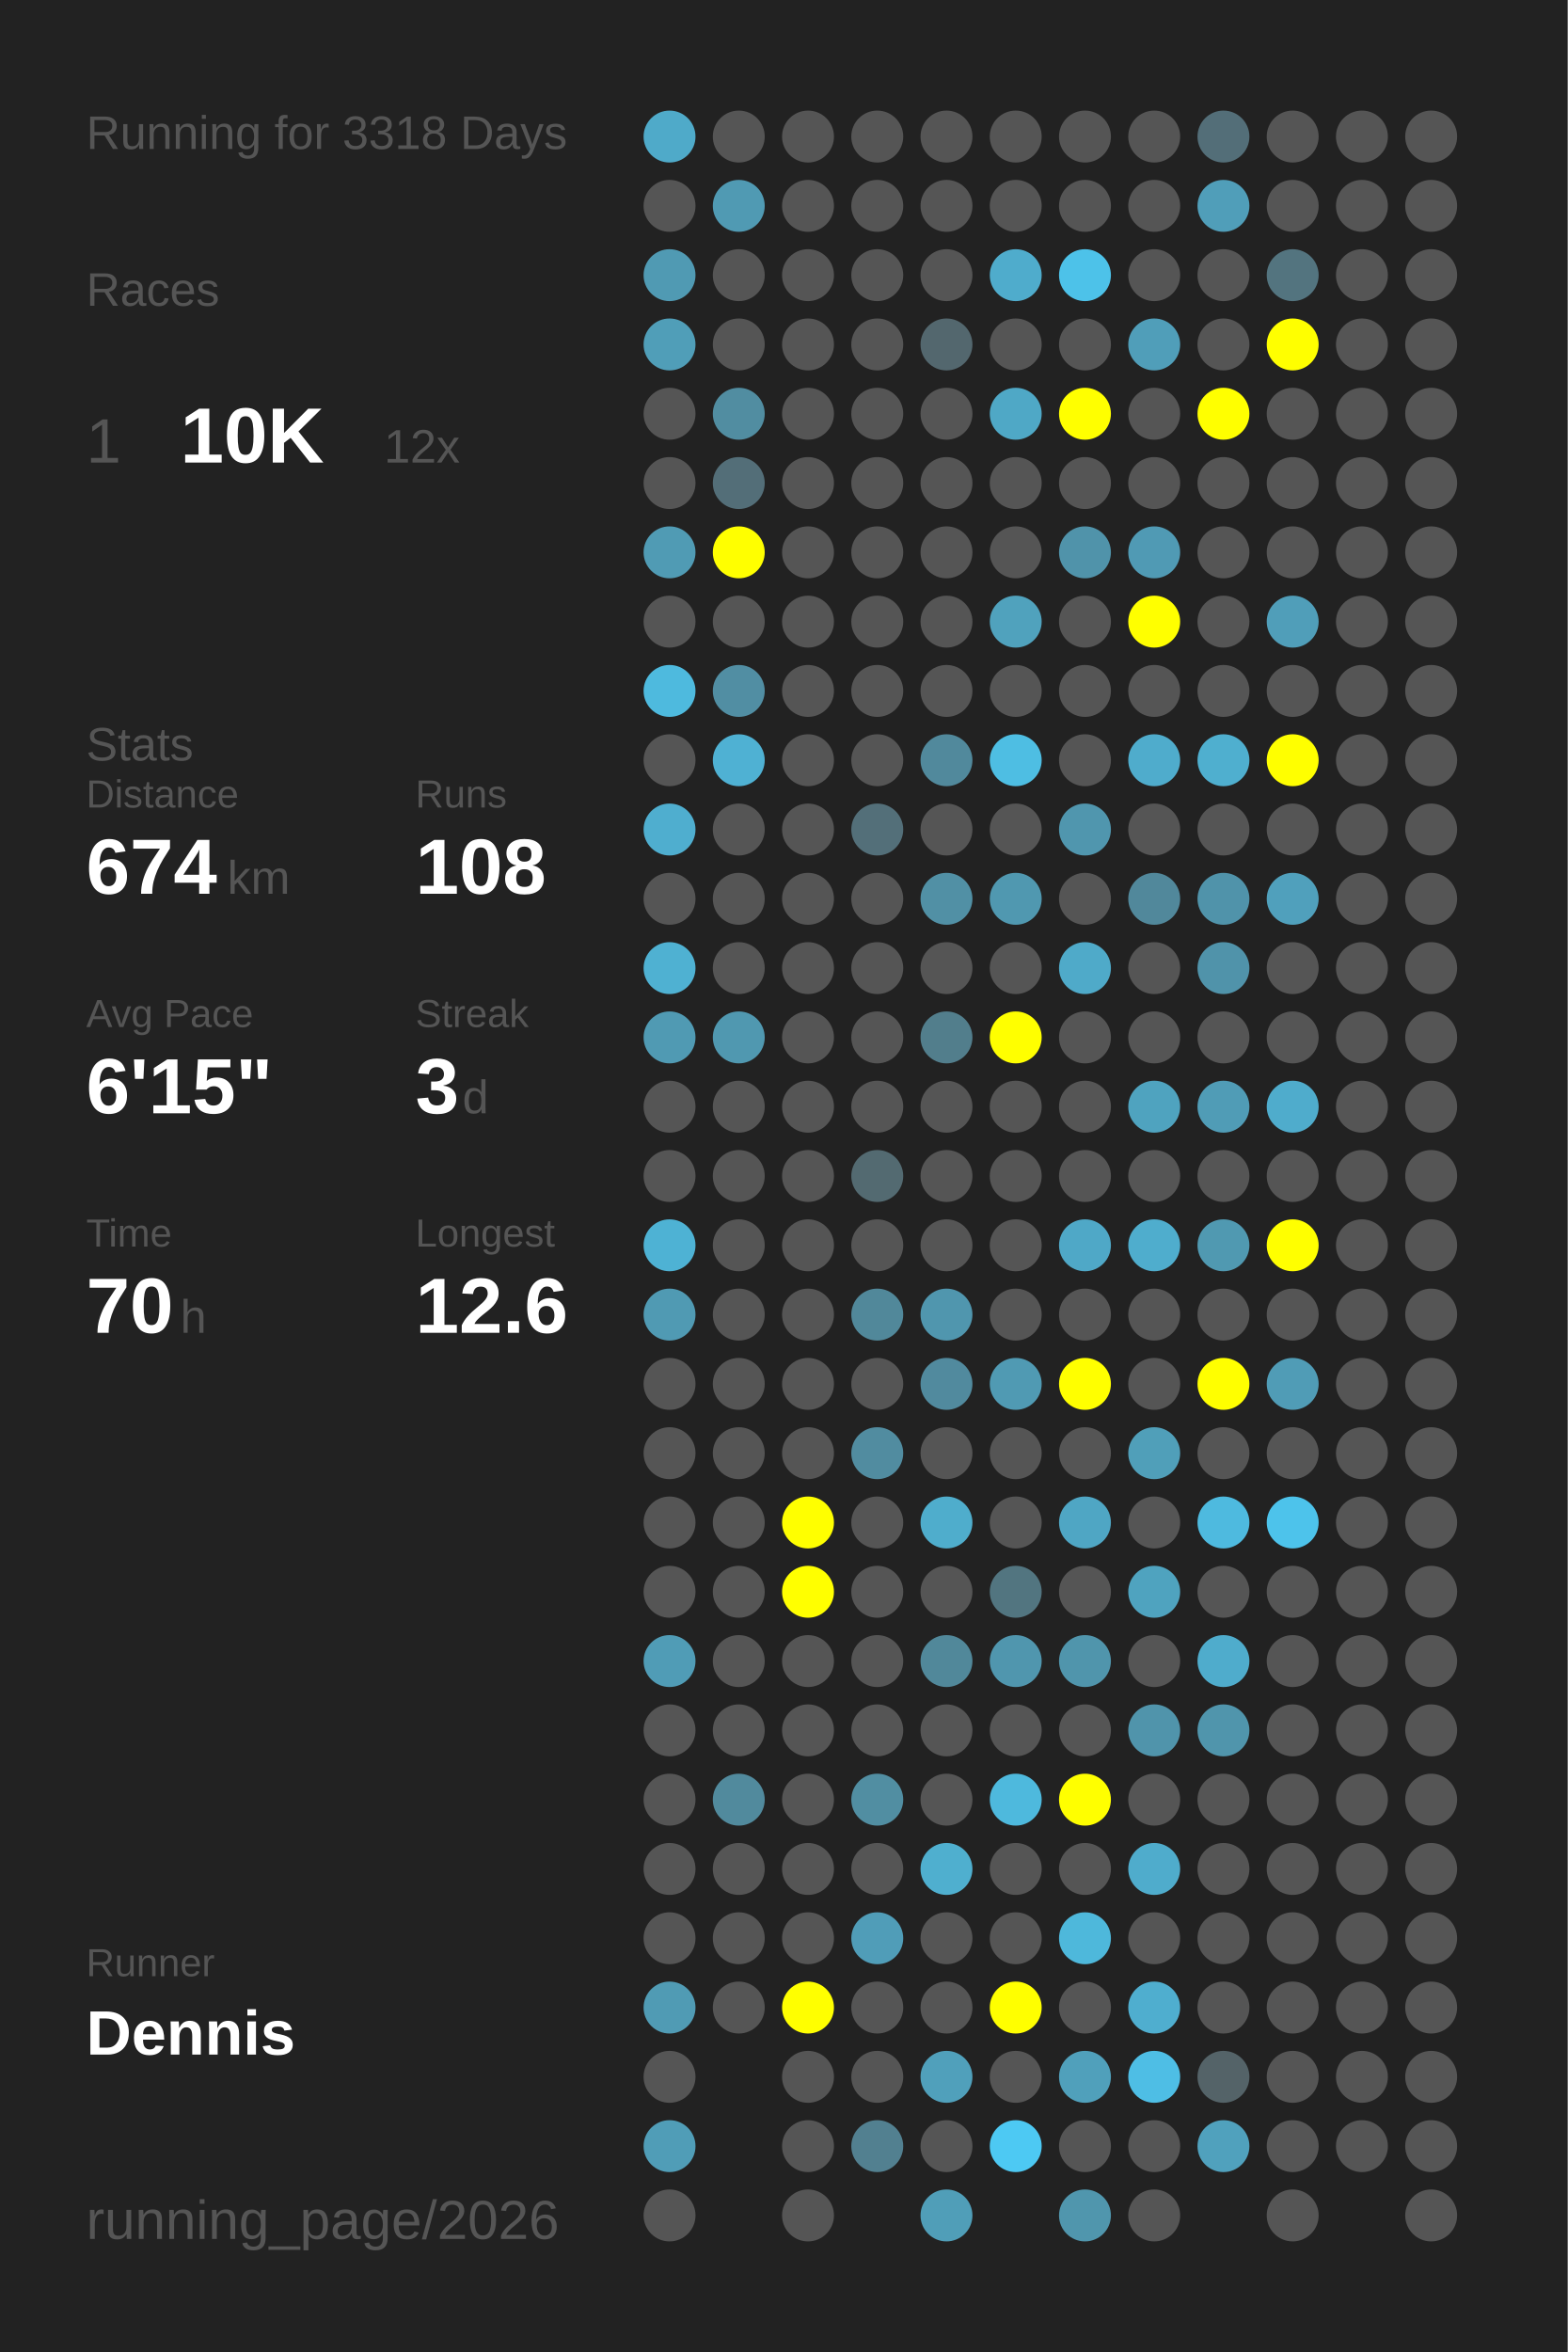
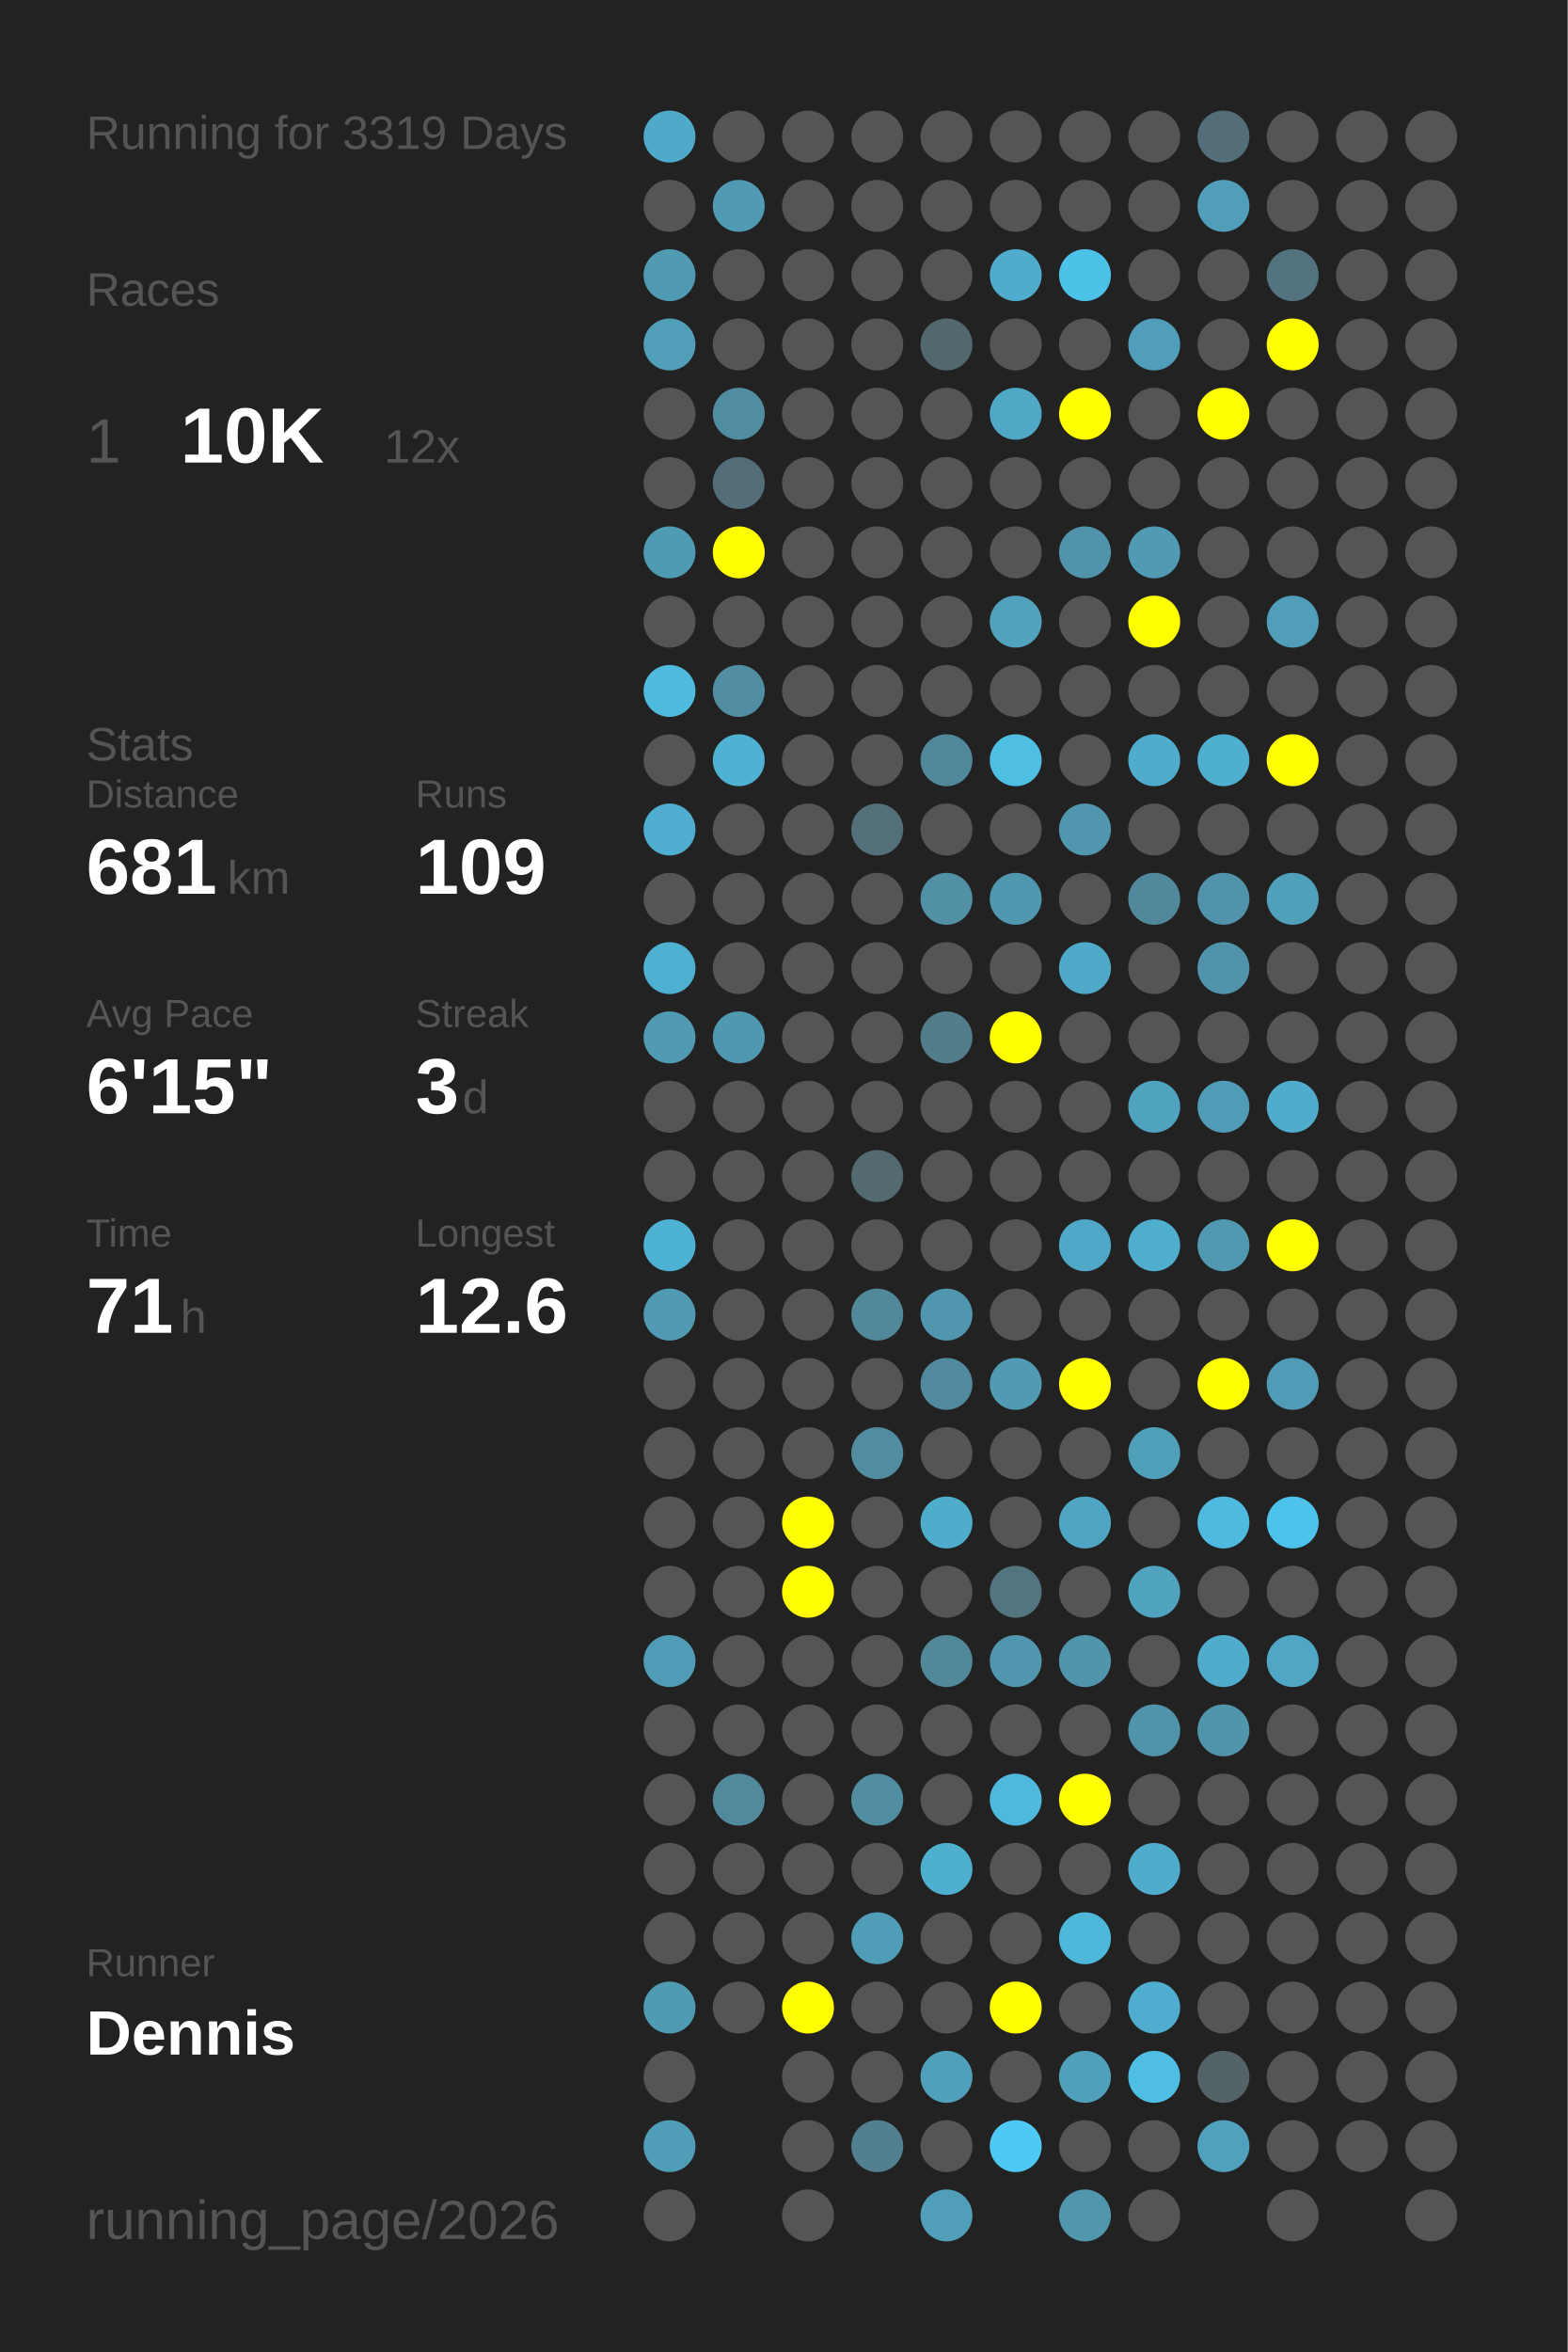
<svg xmlns="http://www.w3.org/2000/svg" baseProfile="full" height="300mm" version="1.1" viewBox="0,0,200,300" width="200mm">
  <defs />
  <rect fill="#222222" height="300" width="200" x="0" y="0" />
-   <text fill="#555555" style="font-size:6px; font-family:Arial;" x="11" y="19">Running for 3318 Days</text>
+   <text fill="#555555" style="font-size:6px; font-family:Arial;" x="11" y="19">Running for 3319 Days</text>
  <text fill="#555555" style="font-size:6px; font-family:Arial;" x="11" y="39">Races</text>
  <text fill="#555555" style="font-size:8px; font-family:Arial;" x="11" y="59">1</text>
  <text fill="#FFFFFF" style="font-size:10px; font-family:Arial; font-weight:bold;" x="23" y="59">10K</text>
  <text fill="#555555" style="font-size:6px; font-family:Arial;" x="49" y="59">12x</text>
  <text fill="#555555" style="font-size:6px; font-family:Arial;" x="11" y="97">Stats</text>
  <text fill="#555555" style="font-size:5px; font-family:Arial;" x="11" y="103">Distance</text>
-   <text fill="#FFFFFF" style="font-size:10px; font-family:Arial; font-weight:bold;" x="11" y="114">674</text>
+   <text fill="#FFFFFF" style="font-size:10px; font-family:Arial; font-weight:bold;" x="11" y="114">681</text>
  <text fill="#555555" style="font-size:6px; font-family:Arial;" x="29" y="114">km</text>
  <text fill="#555555" style="font-size:5px; font-family:Arial;" x="53" y="103">Runs</text>
-   <text fill="#FFFFFF" style="font-size:10px; font-family:Arial; font-weight:bold;" x="53" y="114">108</text>
+   <text fill="#FFFFFF" style="font-size:10px; font-family:Arial; font-weight:bold;" x="53" y="114">109</text>
  <text fill="#555555" style="font-size:5px; font-family:Arial;" x="11" y="131">Avg Pace</text>
  <text fill="#FFFFFF" style="font-size:10px; font-family:Arial; font-weight:bold;" x="11" y="142">6'15"</text>
  <text fill="#555555" style="font-size:5px; font-family:Arial;" x="53" y="131">Streak</text>
  <text fill="#FFFFFF" style="font-size:10px; font-family:Arial; font-weight:bold;" x="53" y="142">3</text>
  <text fill="#555555" style="font-size:6px; font-family:Arial;" x="59" y="142">d</text>
  <text fill="#555555" style="font-size:5px; font-family:Arial;" x="11" y="159">Time</text>
-   <text fill="#FFFFFF" style="font-size:10px; font-family:Arial; font-weight:bold;" x="11" y="170">70</text>
+   <text fill="#FFFFFF" style="font-size:10px; font-family:Arial; font-weight:bold;" x="11" y="170">71</text>
  <text fill="#555555" style="font-size:6px; font-family:Arial;" x="23" y="170">h</text>
  <text fill="#555555" style="font-size:5px; font-family:Arial;" x="53" y="159">Longest</text>
  <text fill="#FFFFFF" style="font-size:10px; font-family:Arial; font-weight:bold;" x="53" y="170">12.6</text>
  <text fill="#555555" style="font-size:5px; font-family:Arial;" x="11" y="252.065">Runner</text>
  <text fill="#FFFFFF" style="font-size:8px; font-family:Arial; font-weight:bold;" x="11" y="262.065">Dennis</text>
  <text fill="#555555" style="font-size:7px; font-family:Arial;" x="11" y="285.581">running_page/2026</text>
  <circle cx="85.417" cy="17.419" fill="#4faac9" r="3.312" />
  <circle cx="85.417" cy="26.258" fill="#555555" r="3.312" />
  <circle cx="85.417" cy="35.097" fill="#509ab3" r="3.312" />
  <circle cx="85.417" cy="43.935" fill="#509eb8" r="3.312" />
  <circle cx="85.417" cy="52.774" fill="#555555" r="3.312" />
  <circle cx="85.417" cy="61.613" fill="#555555" r="3.312" />
  <circle cx="85.417" cy="70.452" fill="#509bb4" r="3.312" />
  <circle cx="85.417" cy="79.29" fill="#555555" r="3.312" />
  <circle cx="85.417" cy="88.129" fill="#4ebade" r="3.312" />
  <circle cx="85.417" cy="96.968" fill="#555555" r="3.312" />
  <circle cx="85.417" cy="105.806" fill="#4faecf" r="3.312" />
  <circle cx="85.417" cy="114.645" fill="#555555" r="3.312" />
  <circle cx="85.417" cy="123.484" fill="#4fb1d2" r="3.312" />
  <circle cx="85.417" cy="132.323" fill="#509ab3" r="3.312" />
  <circle cx="85.417" cy="141.161" fill="#555555" r="3.312" />
  <circle cx="85.417" cy="150" fill="#555555" r="3.312" />
  <circle cx="85.417" cy="158.839" fill="#4eb2d4" r="3.312" />
  <circle cx="85.417" cy="167.677" fill="#509ab3" r="3.312" />
  <circle cx="85.417" cy="176.516" fill="#555555" r="3.312" />
  <circle cx="85.417" cy="185.355" fill="#555555" r="3.312" />
  <circle cx="85.417" cy="194.194" fill="#555555" r="3.312" />
  <circle cx="85.417" cy="203.032" fill="#555555" r="3.312" />
  <circle cx="85.417" cy="211.871" fill="#509cb6" r="3.312" />
  <circle cx="85.417" cy="220.71" fill="#555555" r="3.312" />
  <circle cx="85.417" cy="229.548" fill="#555555" r="3.312" />
  <circle cx="85.417" cy="238.387" fill="#555555" r="3.312" />
  <circle cx="85.417" cy="247.226" fill="#555555" r="3.312" />
  <circle cx="85.417" cy="256.065" fill="#509bb4" r="3.312" />
  <circle cx="85.417" cy="264.903" fill="#555555" r="3.312" />
  <circle cx="85.417" cy="273.742" fill="#509db7" r="3.312" />
  <circle cx="85.417" cy="282.581" fill="#555555" r="3.312" />
  <circle cx="94.25" cy="17.419" fill="#555555" r="3.312" />
  <circle cx="94.25" cy="26.258" fill="#509ab3" r="3.312" />
  <circle cx="94.25" cy="35.097" fill="#555555" r="3.312" />
  <circle cx="94.25" cy="43.935" fill="#555555" r="3.312" />
  <circle cx="94.25" cy="52.774" fill="#518da1" r="3.312" />
  <circle cx="94.25" cy="61.613" fill="#536e78" r="3.312" />
  <circle cx="94.25" cy="70.452" fill="#FFFF00" r="3.312" />
  <circle cx="94.25" cy="79.29" fill="#555555" r="3.312" />
  <circle cx="94.25" cy="88.129" fill="#518ea3" r="3.312" />
  <circle cx="94.25" cy="96.968" fill="#4fb1d3" r="3.312" />
  <circle cx="94.25" cy="105.806" fill="#555555" r="3.312" />
  <circle cx="94.25" cy="114.645" fill="#555555" r="3.312" />
  <circle cx="94.25" cy="123.484" fill="#555555" r="3.312" />
  <circle cx="94.25" cy="132.323" fill="#5098b0" r="3.312" />
  <circle cx="94.25" cy="141.161" fill="#555555" r="3.312" />
  <circle cx="94.25" cy="150" fill="#555555" r="3.312" />
  <circle cx="94.25" cy="158.839" fill="#555555" r="3.312" />
  <circle cx="94.25" cy="167.677" fill="#555555" r="3.312" />
  <circle cx="94.25" cy="176.516" fill="#555555" r="3.312" />
  <circle cx="94.25" cy="185.355" fill="#555555" r="3.312" />
  <circle cx="94.25" cy="194.194" fill="#555555" r="3.312" />
  <circle cx="94.25" cy="203.032" fill="#555555" r="3.312" />
  <circle cx="94.25" cy="211.871" fill="#555555" r="3.312" />
  <circle cx="94.25" cy="220.71" fill="#555555" r="3.312" />
  <circle cx="94.25" cy="229.548" fill="#518a9d" r="3.312" />
  <circle cx="94.25" cy="238.387" fill="#555555" r="3.312" />
  <circle cx="94.25" cy="247.226" fill="#555555" r="3.312" />
  <circle cx="94.25" cy="256.065" fill="#555555" r="3.312" />
  <circle cx="103.083" cy="17.419" fill="#555555" r="3.312" />
  <circle cx="103.083" cy="26.258" fill="#555555" r="3.312" />
  <circle cx="103.083" cy="35.097" fill="#555555" r="3.312" />
  <circle cx="103.083" cy="43.935" fill="#555555" r="3.312" />
  <circle cx="103.083" cy="52.774" fill="#555555" r="3.312" />
  <circle cx="103.083" cy="61.613" fill="#555555" r="3.312" />
  <circle cx="103.083" cy="70.452" fill="#555555" r="3.312" />
  <circle cx="103.083" cy="79.29" fill="#555555" r="3.312" />
  <circle cx="103.083" cy="88.129" fill="#555555" r="3.312" />
  <circle cx="103.083" cy="96.968" fill="#555555" r="3.312" />
  <circle cx="103.083" cy="105.806" fill="#555555" r="3.312" />
  <circle cx="103.083" cy="114.645" fill="#555555" r="3.312" />
  <circle cx="103.083" cy="123.484" fill="#555555" r="3.312" />
  <circle cx="103.083" cy="132.323" fill="#555555" r="3.312" />
  <circle cx="103.083" cy="141.161" fill="#555555" r="3.312" />
  <circle cx="103.083" cy="150" fill="#555555" r="3.312" />
  <circle cx="103.083" cy="158.839" fill="#555555" r="3.312" />
  <circle cx="103.083" cy="167.677" fill="#555555" r="3.312" />
  <circle cx="103.083" cy="176.516" fill="#555555" r="3.312" />
  <circle cx="103.083" cy="185.355" fill="#555555" r="3.312" />
  <circle cx="103.083" cy="194.194" fill="#FFFF00" r="3.312" />
  <circle cx="103.083" cy="203.032" fill="#FFFF00" r="3.312" />
  <circle cx="103.083" cy="211.871" fill="#555555" r="3.312" />
  <circle cx="103.083" cy="220.71" fill="#555555" r="3.312" />
  <circle cx="103.083" cy="229.548" fill="#555555" r="3.312" />
  <circle cx="103.083" cy="238.387" fill="#555555" r="3.312" />
  <circle cx="103.083" cy="247.226" fill="#555555" r="3.312" />
  <circle cx="103.083" cy="256.065" fill="#FFFF00" r="3.312" />
  <circle cx="103.083" cy="264.903" fill="#555555" r="3.312" />
  <circle cx="103.083" cy="273.742" fill="#555555" r="3.312" />
  <circle cx="103.083" cy="282.581" fill="#555555" r="3.312" />
  <circle cx="111.917" cy="17.419" fill="#555555" r="3.312" />
  <circle cx="111.917" cy="26.258" fill="#555555" r="3.312" />
  <circle cx="111.917" cy="35.097" fill="#555555" r="3.312" />
  <circle cx="111.917" cy="43.935" fill="#555555" r="3.312" />
  <circle cx="111.917" cy="52.774" fill="#555555" r="3.312" />
  <circle cx="111.917" cy="61.613" fill="#555555" r="3.312" />
  <circle cx="111.917" cy="70.452" fill="#555555" r="3.312" />
  <circle cx="111.917" cy="79.29" fill="#555555" r="3.312" />
  <circle cx="111.917" cy="88.129" fill="#555555" r="3.312" />
  <circle cx="111.917" cy="96.968" fill="#555555" r="3.312" />
  <circle cx="111.917" cy="105.806" fill="#536f79" r="3.312" />
  <circle cx="111.917" cy="114.645" fill="#555555" r="3.312" />
  <circle cx="111.917" cy="123.484" fill="#555555" r="3.312" />
  <circle cx="111.917" cy="132.323" fill="#555555" r="3.312" />
  <circle cx="111.917" cy="141.161" fill="#555555" r="3.312" />
  <circle cx="111.917" cy="150" fill="#536a71" r="3.312" />
  <circle cx="111.917" cy="158.839" fill="#555555" r="3.312" />
  <circle cx="111.917" cy="167.677" fill="#51889a" r="3.312" />
  <circle cx="111.917" cy="176.516" fill="#555555" r="3.312" />
  <circle cx="111.917" cy="185.355" fill="#518ca0" r="3.312" />
  <circle cx="111.917" cy="194.194" fill="#555555" r="3.312" />
  <circle cx="111.917" cy="203.032" fill="#555555" r="3.312" />
  <circle cx="111.917" cy="211.871" fill="#555555" r="3.312" />
  <circle cx="111.917" cy="220.71" fill="#555555" r="3.312" />
  <circle cx="111.917" cy="229.548" fill="#518ea2" r="3.312" />
  <circle cx="111.917" cy="238.387" fill="#555555" r="3.312" />
  <circle cx="111.917" cy="247.226" fill="#509db8" r="3.312" />
  <circle cx="111.917" cy="256.065" fill="#555555" r="3.312" />
  <circle cx="111.917" cy="264.903" fill="#555555" r="3.312" />
  <circle cx="111.917" cy="273.742" fill="#528090" r="3.312" />
  <circle cx="120.75" cy="17.419" fill="#555555" r="3.312" />
  <circle cx="120.75" cy="26.258" fill="#555555" r="3.312" />
  <circle cx="120.75" cy="35.097" fill="#555555" r="3.312" />
  <circle cx="120.75" cy="43.935" fill="#53676e" r="3.312" />
  <circle cx="120.75" cy="52.774" fill="#555555" r="3.312" />
  <circle cx="120.75" cy="61.613" fill="#555555" r="3.312" />
  <circle cx="120.75" cy="70.452" fill="#555555" r="3.312" />
  <circle cx="120.75" cy="79.29" fill="#555555" r="3.312" />
  <circle cx="120.75" cy="88.129" fill="#555555" r="3.312" />
  <circle cx="120.75" cy="96.968" fill="#51899c" r="3.312" />
  <circle cx="120.75" cy="105.806" fill="#555555" r="3.312" />
  <circle cx="120.75" cy="114.645" fill="#5190a5" r="3.312" />
  <circle cx="120.75" cy="123.484" fill="#555555" r="3.312" />
  <circle cx="120.75" cy="132.323" fill="#527e8c" r="3.312" />
  <circle cx="120.75" cy="141.161" fill="#555555" r="3.312" />
  <circle cx="120.75" cy="150" fill="#555555" r="3.312" />
  <circle cx="120.75" cy="158.839" fill="#555555" r="3.312" />
  <circle cx="120.75" cy="167.677" fill="#5096ae" r="3.312" />
  <circle cx="120.75" cy="176.516" fill="#518a9e" r="3.312" />
  <circle cx="120.75" cy="185.355" fill="#555555" r="3.312" />
  <circle cx="120.75" cy="194.194" fill="#4fadcc" r="3.312" />
  <circle cx="120.75" cy="203.032" fill="#555555" r="3.312" />
  <circle cx="120.75" cy="211.871" fill="#51889a" r="3.312" />
  <circle cx="120.75" cy="220.71" fill="#555555" r="3.312" />
  <circle cx="120.75" cy="229.548" fill="#555555" r="3.312" />
  <circle cx="120.75" cy="238.387" fill="#4fafcf" r="3.312" />
  <circle cx="120.75" cy="247.226" fill="#555555" r="3.312" />
  <circle cx="120.75" cy="256.065" fill="#555555" r="3.312" />
  <circle cx="120.75" cy="264.903" fill="#50a0bb" r="3.312" />
  <circle cx="120.75" cy="273.742" fill="#555555" r="3.312" />
  <circle cx="120.75" cy="282.581" fill="#509eb8" r="3.312" />
  <circle cx="129.583" cy="17.419" fill="#555555" r="3.312" />
  <circle cx="129.583" cy="26.258" fill="#555555" r="3.312" />
  <circle cx="129.583" cy="35.097" fill="#4faccc" r="3.312" />
  <circle cx="129.583" cy="43.935" fill="#555555" r="3.312" />
  <circle cx="129.583" cy="52.774" fill="#4fa8c6" r="3.312" />
  <circle cx="129.583" cy="61.613" fill="#555555" r="3.312" />
  <circle cx="129.583" cy="70.452" fill="#555555" r="3.312" />
  <circle cx="129.583" cy="79.29" fill="#50a2bd" r="3.312" />
  <circle cx="129.583" cy="88.129" fill="#555555" r="3.312" />
  <circle cx="129.583" cy="96.968" fill="#4ebee3" r="3.312" />
  <circle cx="129.583" cy="105.806" fill="#555555" r="3.312" />
  <circle cx="129.583" cy="114.645" fill="#5098b0" r="3.312" />
  <circle cx="129.583" cy="123.484" fill="#555555" r="3.312" />
  <circle cx="129.583" cy="132.323" fill="#FFFF00" r="3.312" />
  <circle cx="129.583" cy="141.161" fill="#555555" r="3.312" />
  <circle cx="129.583" cy="150" fill="#555555" r="3.312" />
  <circle cx="129.583" cy="158.839" fill="#555555" r="3.312" />
  <circle cx="129.583" cy="167.677" fill="#555555" r="3.312" />
  <circle cx="129.583" cy="176.516" fill="#509ab3" r="3.312" />
  <circle cx="129.583" cy="185.355" fill="#555555" r="3.312" />
  <circle cx="129.583" cy="194.194" fill="#555555" r="3.312" />
  <circle cx="129.583" cy="203.032" fill="#527580" r="3.312" />
  <circle cx="129.583" cy="211.871" fill="#5096ae" r="3.312" />
  <circle cx="129.583" cy="220.71" fill="#555555" r="3.312" />
  <circle cx="129.583" cy="229.548" fill="#4eb9dd" r="3.312" />
  <circle cx="129.583" cy="238.387" fill="#555555" r="3.312" />
  <circle cx="129.583" cy="247.226" fill="#555555" r="3.312" />
  <circle cx="129.583" cy="256.065" fill="#FFFF00" r="3.312" />
  <circle cx="129.583" cy="264.903" fill="#555555" r="3.312" />
  <circle cx="129.583" cy="273.742" fill="#4dc9f3" r="3.312" />
  <circle cx="138.417" cy="17.419" fill="#555555" r="3.312" />
  <circle cx="138.417" cy="26.258" fill="#555555" r="3.312" />
  <circle cx="138.417" cy="35.097" fill="#4dc2e9" r="3.312" />
  <circle cx="138.417" cy="43.935" fill="#555555" r="3.312" />
  <circle cx="138.417" cy="52.774" fill="#FFFF00" r="3.312" />
  <circle cx="138.417" cy="61.613" fill="#555555" r="3.312" />
  <circle cx="138.417" cy="70.452" fill="#5093aa" r="3.312" />
  <circle cx="138.417" cy="79.29" fill="#555555" r="3.312" />
  <circle cx="138.417" cy="88.129" fill="#555555" r="3.312" />
  <circle cx="138.417" cy="96.968" fill="#555555" r="3.312" />
  <circle cx="138.417" cy="105.806" fill="#5096ae" r="3.312" />
  <circle cx="138.417" cy="114.645" fill="#555555" r="3.312" />
  <circle cx="138.417" cy="123.484" fill="#4faac9" r="3.312" />
  <circle cx="138.417" cy="132.323" fill="#555555" r="3.312" />
  <circle cx="138.417" cy="141.161" fill="#555555" r="3.312" />
  <circle cx="138.417" cy="150" fill="#555555" r="3.312" />
  <circle cx="138.417" cy="158.839" fill="#4fa8c7" r="3.312" />
  <circle cx="138.417" cy="167.677" fill="#555555" r="3.312" />
  <circle cx="138.417" cy="176.516" fill="#FFFF00" r="3.312" />
  <circle cx="138.417" cy="185.355" fill="#555555" r="3.312" />
  <circle cx="138.417" cy="194.194" fill="#4fa6c4" r="3.312" />
  <circle cx="138.417" cy="203.032" fill="#555555" r="3.312" />
  <circle cx="138.417" cy="211.871" fill="#5095ac" r="3.312" />
  <circle cx="138.417" cy="220.71" fill="#555555" r="3.312" />
  <circle cx="138.417" cy="229.548" fill="#FFFF00" r="3.312" />
  <circle cx="138.417" cy="238.387" fill="#555555" r="3.312" />
  <circle cx="138.417" cy="247.226" fill="#4eb8db" r="3.312" />
  <circle cx="138.417" cy="256.065" fill="#555555" r="3.312" />
  <circle cx="138.417" cy="264.903" fill="#50a0bb" r="3.312" />
  <circle cx="138.417" cy="273.742" fill="#555555" r="3.312" />
  <circle cx="138.417" cy="282.581" fill="#5096ad" r="3.312" />
  <circle cx="147.25" cy="17.419" fill="#555555" r="3.312" />
  <circle cx="147.25" cy="26.258" fill="#555555" r="3.312" />
  <circle cx="147.25" cy="35.097" fill="#555555" r="3.312" />
  <circle cx="147.25" cy="43.935" fill="#509eb9" r="3.312" />
  <circle cx="147.25" cy="52.774" fill="#555555" r="3.312" />
  <circle cx="147.25" cy="61.613" fill="#555555" r="3.312" />
  <circle cx="147.25" cy="70.452" fill="#509ab4" r="3.312" />
  <circle cx="147.25" cy="79.29" fill="#FFFF00" r="3.312" />
  <circle cx="147.25" cy="88.129" fill="#555555" r="3.312" />
  <circle cx="147.25" cy="96.968" fill="#4faccc" r="3.312" />
  <circle cx="147.25" cy="105.806" fill="#555555" r="3.312" />
  <circle cx="147.25" cy="114.645" fill="#51889b" r="3.312" />
  <circle cx="147.25" cy="123.484" fill="#555555" r="3.312" />
  <circle cx="147.25" cy="132.323" fill="#555555" r="3.312" />
  <circle cx="147.25" cy="141.161" fill="#4fa3bf" r="3.312" />
  <circle cx="147.25" cy="150" fill="#555555" r="3.312" />
  <circle cx="147.25" cy="158.839" fill="#4fadcd" r="3.312" />
  <circle cx="147.25" cy="167.677" fill="#555555" r="3.312" />
  <circle cx="147.25" cy="176.516" fill="#555555" r="3.312" />
  <circle cx="147.25" cy="185.355" fill="#509fb9" r="3.312" />
  <circle cx="147.25" cy="194.194" fill="#555555" r="3.312" />
  <circle cx="147.25" cy="203.032" fill="#4fa3bf" r="3.312" />
  <circle cx="147.25" cy="211.871" fill="#555555" r="3.312" />
  <circle cx="147.25" cy="220.71" fill="#5094ab" r="3.312" />
  <circle cx="147.25" cy="229.548" fill="#555555" r="3.312" />
  <circle cx="147.25" cy="238.387" fill="#4faccc" r="3.312" />
  <circle cx="147.25" cy="247.226" fill="#555555" r="3.312" />
  <circle cx="147.25" cy="256.065" fill="#4faecf" r="3.312" />
  <circle cx="147.25" cy="264.903" fill="#4ebee5" r="3.312" />
  <circle cx="147.25" cy="273.742" fill="#555555" r="3.312" />
  <circle cx="147.25" cy="282.581" fill="#555555" r="3.312" />
  <circle cx="156.083" cy="17.419" fill="#536e78" r="3.312" />
  <circle cx="156.083" cy="26.258" fill="#509eb9" r="3.312" />
  <circle cx="156.083" cy="35.097" fill="#555555" r="3.312" />
  <circle cx="156.083" cy="43.935" fill="#555555" r="3.312" />
  <circle cx="156.083" cy="52.774" fill="#FFFF00" r="3.312" />
  <circle cx="156.083" cy="61.613" fill="#555555" r="3.312" />
  <circle cx="156.083" cy="70.452" fill="#555555" r="3.312" />
  <circle cx="156.083" cy="79.29" fill="#555555" r="3.312" />
  <circle cx="156.083" cy="88.129" fill="#555555" r="3.312" />
  <circle cx="156.083" cy="96.968" fill="#4fafcf" r="3.312" />
  <circle cx="156.083" cy="105.806" fill="#555555" r="3.312" />
  <circle cx="156.083" cy="114.645" fill="#5093aa" r="3.312" />
  <circle cx="156.083" cy="123.484" fill="#5093aa" r="3.312" />
  <circle cx="156.083" cy="132.323" fill="#555555" r="3.312" />
  <circle cx="156.083" cy="141.161" fill="#509cb6" r="3.312" />
  <circle cx="156.083" cy="150" fill="#555555" r="3.312" />
  <circle cx="156.083" cy="158.839" fill="#5099b1" r="3.312" />
  <circle cx="156.083" cy="167.677" fill="#555555" r="3.312" />
  <circle cx="156.083" cy="176.516" fill="#FFFF00" r="3.312" />
  <circle cx="156.083" cy="185.355" fill="#555555" r="3.312" />
  <circle cx="156.083" cy="194.194" fill="#4ebadf" r="3.312" />
  <circle cx="156.083" cy="203.032" fill="#555555" r="3.312" />
  <circle cx="156.083" cy="211.871" fill="#4faccc" r="3.312" />
  <circle cx="156.083" cy="220.71" fill="#5095ac" r="3.312" />
  <circle cx="156.083" cy="229.548" fill="#555555" r="3.312" />
  <circle cx="156.083" cy="238.387" fill="#555555" r="3.312" />
  <circle cx="156.083" cy="247.226" fill="#555555" r="3.312" />
  <circle cx="156.083" cy="256.065" fill="#555555" r="3.312" />
  <circle cx="156.083" cy="264.903" fill="#546368" r="3.312" />
  <circle cx="156.083" cy="273.742" fill="#50a1bd" r="3.312" />
  <circle cx="164.917" cy="17.419" fill="#555555" r="3.312" />
  <circle cx="164.917" cy="26.258" fill="#555555" r="3.312" />
  <circle cx="164.917" cy="35.097" fill="#53747f" r="3.312" />
  <circle cx="164.917" cy="43.935" fill="#FFFF00" r="3.312" />
  <circle cx="164.917" cy="52.774" fill="#555555" r="3.312" />
  <circle cx="164.917" cy="61.613" fill="#555555" r="3.312" />
  <circle cx="164.917" cy="70.452" fill="#555555" r="3.312" />
  <circle cx="164.917" cy="79.29" fill="#509eb9" r="3.312" />
  <circle cx="164.917" cy="88.129" fill="#555555" r="3.312" />
  <circle cx="164.917" cy="96.968" fill="#FFFF00" r="3.312" />
  <circle cx="164.917" cy="105.806" fill="#555555" r="3.312" />
  <circle cx="164.917" cy="114.645" fill="#50a0bc" r="3.312" />
  <circle cx="164.917" cy="123.484" fill="#555555" r="3.312" />
  <circle cx="164.917" cy="132.323" fill="#555555" r="3.312" />
  <circle cx="164.917" cy="141.161" fill="#4faccc" r="3.312" />
  <circle cx="164.917" cy="150" fill="#555555" r="3.312" />
  <circle cx="164.917" cy="158.839" fill="#FFFF00" r="3.312" />
  <circle cx="164.917" cy="167.677" fill="#555555" r="3.312" />
  <circle cx="164.917" cy="176.516" fill="#509cb6" r="3.312" />
  <circle cx="164.917" cy="185.355" fill="#555555" r="3.312" />
  <circle cx="164.917" cy="194.194" fill="#4dc3eb" r="3.312" />
  <circle cx="164.917" cy="203.032" fill="#555555" r="3.312" />
-   <circle cx="164.917" cy="211.871" fill="#555555" r="3.312" />
+   <circle cx="164.917" cy="211.871" fill="#4fa7c5" r="3.312" />
  <circle cx="164.917" cy="220.71" fill="#555555" r="3.312" />
  <circle cx="164.917" cy="229.548" fill="#555555" r="3.312" />
  <circle cx="164.917" cy="238.387" fill="#555555" r="3.312" />
  <circle cx="164.917" cy="247.226" fill="#555555" r="3.312" />
  <circle cx="164.917" cy="256.065" fill="#555555" r="3.312" />
  <circle cx="164.917" cy="264.903" fill="#555555" r="3.312" />
  <circle cx="164.917" cy="273.742" fill="#555555" r="3.312" />
  <circle cx="164.917" cy="282.581" fill="#555555" r="3.312" />
  <circle cx="173.75" cy="17.419" fill="#555555" r="3.312" />
  <circle cx="173.75" cy="26.258" fill="#555555" r="3.312" />
  <circle cx="173.75" cy="35.097" fill="#555555" r="3.312" />
  <circle cx="173.75" cy="43.935" fill="#555555" r="3.312" />
  <circle cx="173.75" cy="52.774" fill="#555555" r="3.312" />
  <circle cx="173.75" cy="61.613" fill="#555555" r="3.312" />
  <circle cx="173.75" cy="70.452" fill="#555555" r="3.312" />
  <circle cx="173.75" cy="79.29" fill="#555555" r="3.312" />
  <circle cx="173.75" cy="88.129" fill="#555555" r="3.312" />
  <circle cx="173.75" cy="96.968" fill="#555555" r="3.312" />
  <circle cx="173.75" cy="105.806" fill="#555555" r="3.312" />
  <circle cx="173.75" cy="114.645" fill="#555555" r="3.312" />
  <circle cx="173.75" cy="123.484" fill="#555555" r="3.312" />
  <circle cx="173.75" cy="132.323" fill="#555555" r="3.312" />
  <circle cx="173.75" cy="141.161" fill="#555555" r="3.312" />
  <circle cx="173.75" cy="150" fill="#555555" r="3.312" />
  <circle cx="173.75" cy="158.839" fill="#555555" r="3.312" />
  <circle cx="173.75" cy="167.677" fill="#555555" r="3.312" />
  <circle cx="173.75" cy="176.516" fill="#555555" r="3.312" />
  <circle cx="173.75" cy="185.355" fill="#555555" r="3.312" />
  <circle cx="173.75" cy="194.194" fill="#555555" r="3.312" />
  <circle cx="173.75" cy="203.032" fill="#555555" r="3.312" />
  <circle cx="173.75" cy="211.871" fill="#555555" r="3.312" />
  <circle cx="173.75" cy="220.71" fill="#555555" r="3.312" />
  <circle cx="173.75" cy="229.548" fill="#555555" r="3.312" />
  <circle cx="173.75" cy="238.387" fill="#555555" r="3.312" />
  <circle cx="173.75" cy="247.226" fill="#555555" r="3.312" />
  <circle cx="173.75" cy="256.065" fill="#555555" r="3.312" />
  <circle cx="173.75" cy="264.903" fill="#555555" r="3.312" />
  <circle cx="173.75" cy="273.742" fill="#555555" r="3.312" />
  <circle cx="182.583" cy="17.419" fill="#555555" r="3.312" />
  <circle cx="182.583" cy="26.258" fill="#555555" r="3.312" />
  <circle cx="182.583" cy="35.097" fill="#555555" r="3.312" />
  <circle cx="182.583" cy="43.935" fill="#555555" r="3.312" />
  <circle cx="182.583" cy="52.774" fill="#555555" r="3.312" />
  <circle cx="182.583" cy="61.613" fill="#555555" r="3.312" />
  <circle cx="182.583" cy="70.452" fill="#555555" r="3.312" />
  <circle cx="182.583" cy="79.29" fill="#555555" r="3.312" />
  <circle cx="182.583" cy="88.129" fill="#555555" r="3.312" />
  <circle cx="182.583" cy="96.968" fill="#555555" r="3.312" />
  <circle cx="182.583" cy="105.806" fill="#555555" r="3.312" />
  <circle cx="182.583" cy="114.645" fill="#555555" r="3.312" />
  <circle cx="182.583" cy="123.484" fill="#555555" r="3.312" />
  <circle cx="182.583" cy="132.323" fill="#555555" r="3.312" />
  <circle cx="182.583" cy="141.161" fill="#555555" r="3.312" />
  <circle cx="182.583" cy="150" fill="#555555" r="3.312" />
  <circle cx="182.583" cy="158.839" fill="#555555" r="3.312" />
  <circle cx="182.583" cy="167.677" fill="#555555" r="3.312" />
  <circle cx="182.583" cy="176.516" fill="#555555" r="3.312" />
  <circle cx="182.583" cy="185.355" fill="#555555" r="3.312" />
  <circle cx="182.583" cy="194.194" fill="#555555" r="3.312" />
  <circle cx="182.583" cy="203.032" fill="#555555" r="3.312" />
  <circle cx="182.583" cy="211.871" fill="#555555" r="3.312" />
  <circle cx="182.583" cy="220.71" fill="#555555" r="3.312" />
  <circle cx="182.583" cy="229.548" fill="#555555" r="3.312" />
  <circle cx="182.583" cy="238.387" fill="#555555" r="3.312" />
  <circle cx="182.583" cy="247.226" fill="#555555" r="3.312" />
  <circle cx="182.583" cy="256.065" fill="#555555" r="3.312" />
  <circle cx="182.583" cy="264.903" fill="#555555" r="3.312" />
  <circle cx="182.583" cy="273.742" fill="#555555" r="3.312" />
  <circle cx="182.583" cy="282.581" fill="#555555" r="3.312" />
</svg>
